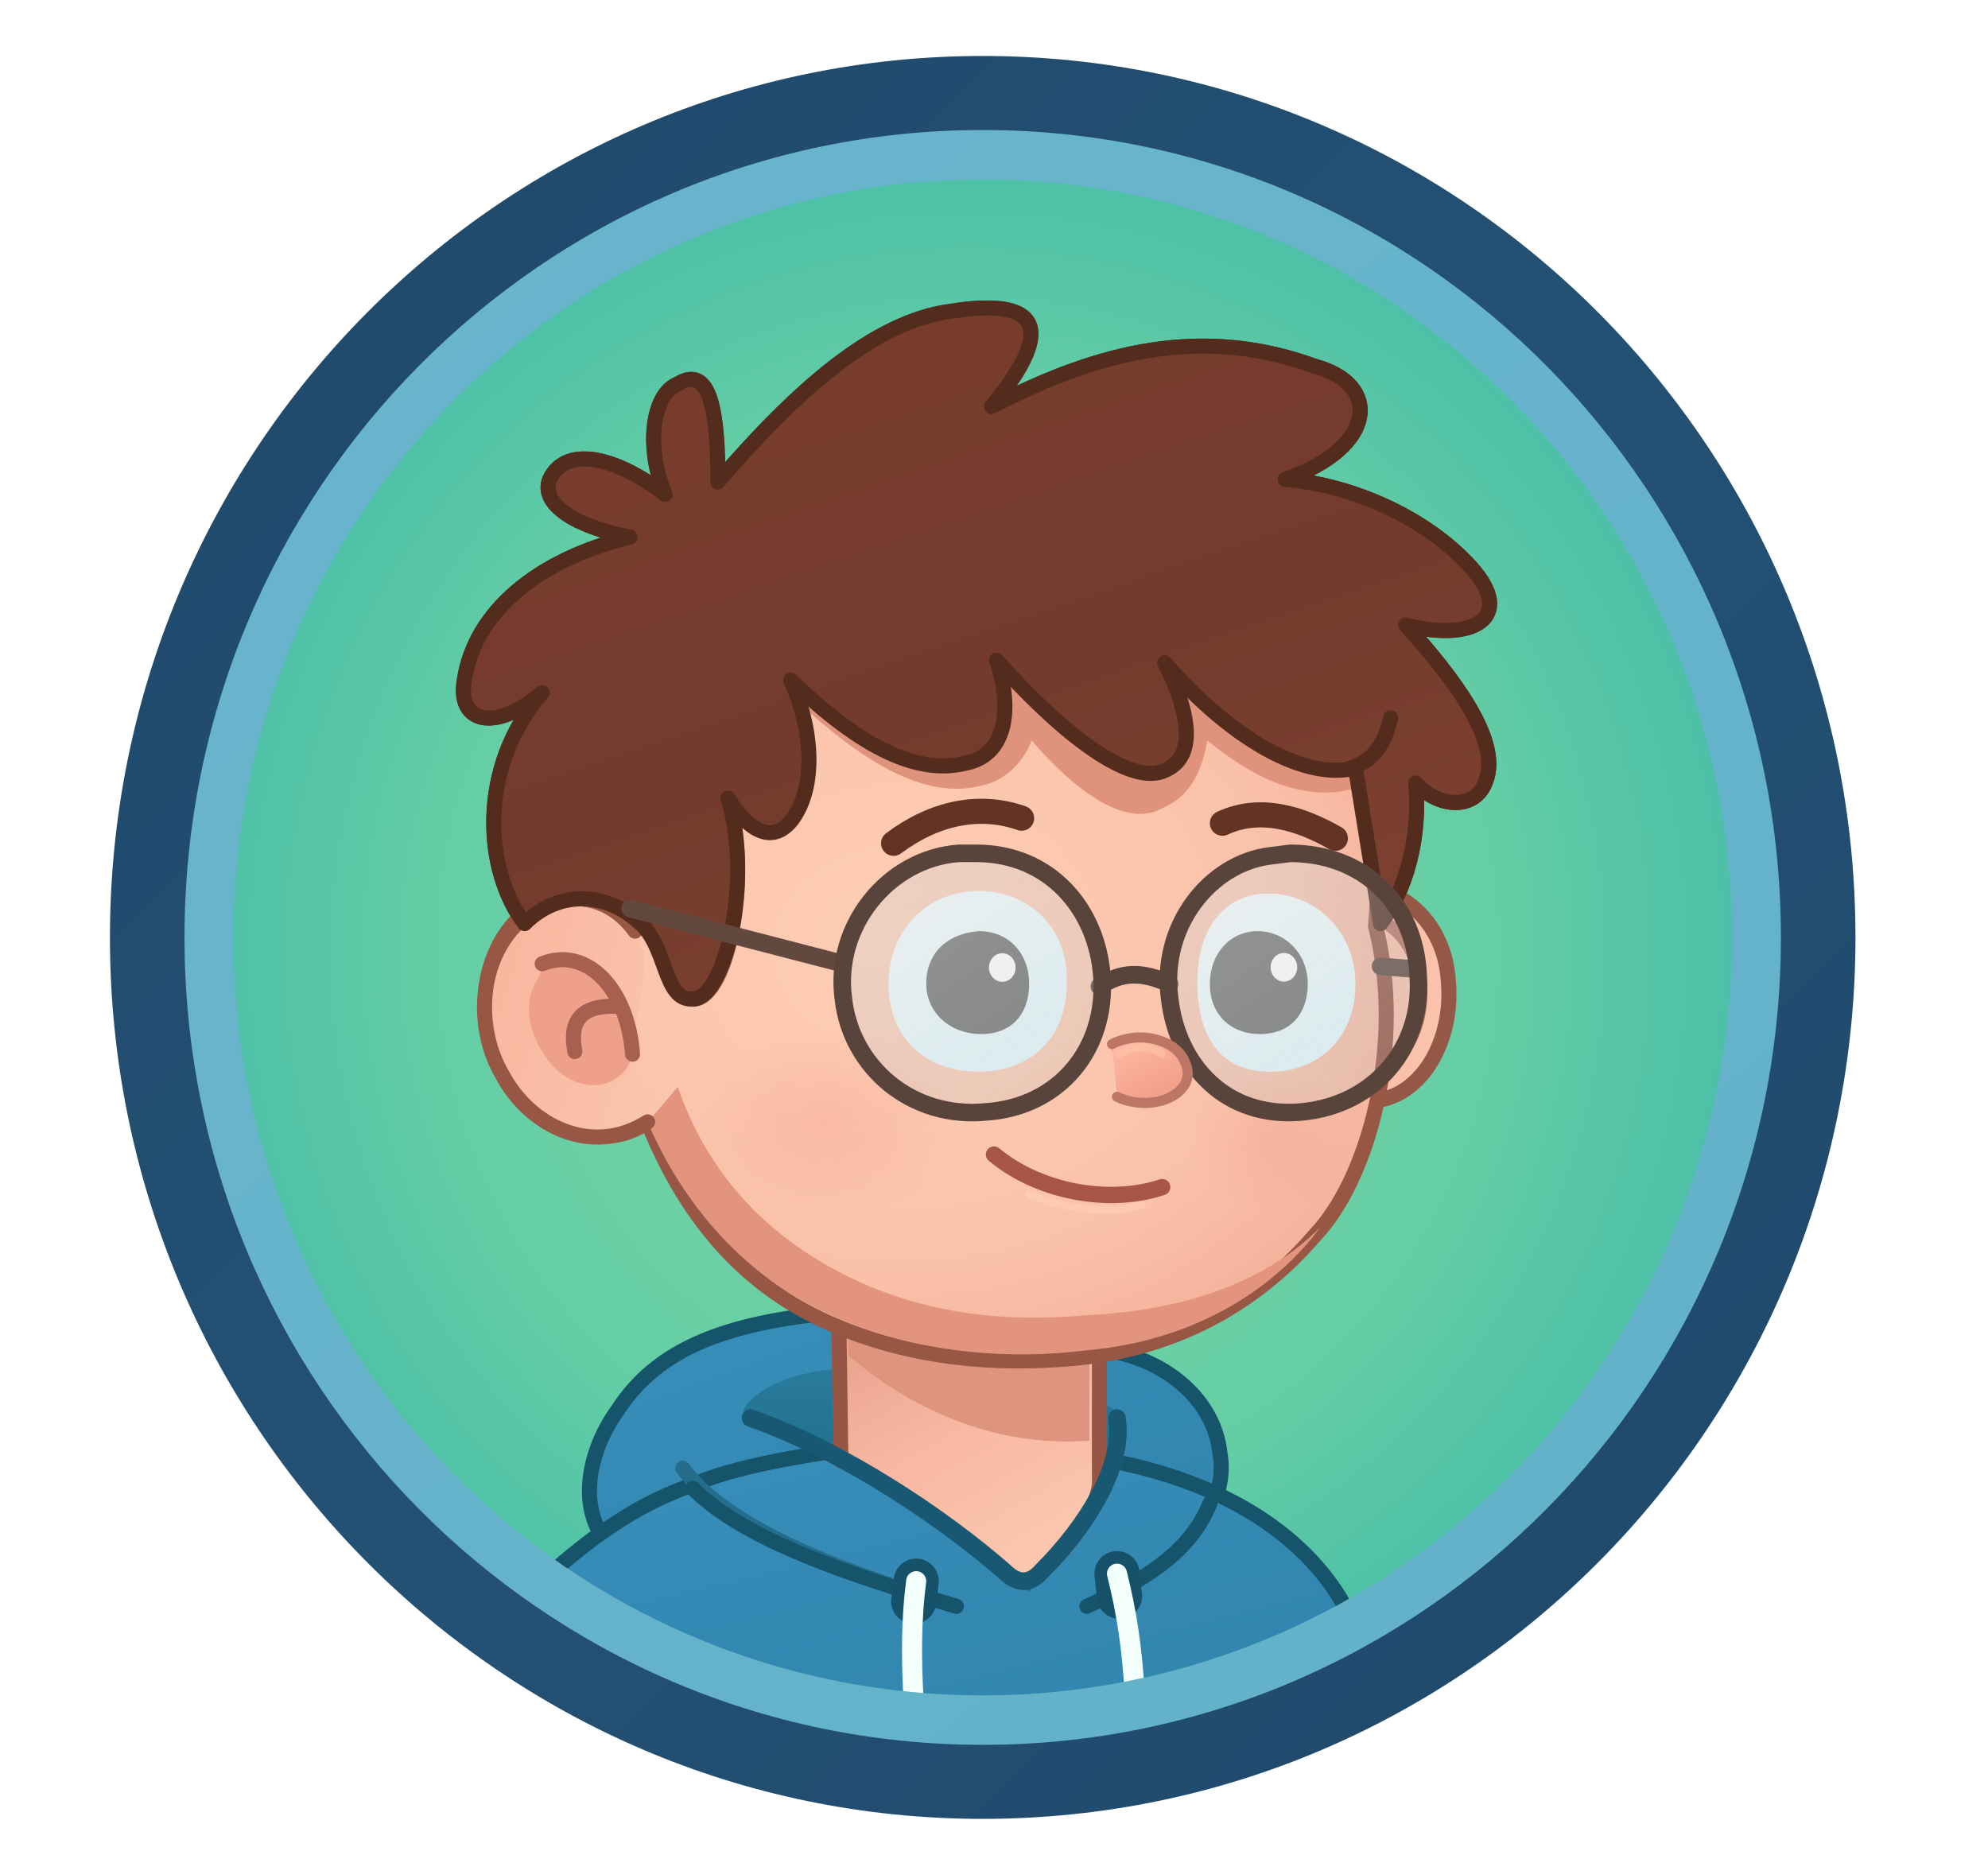
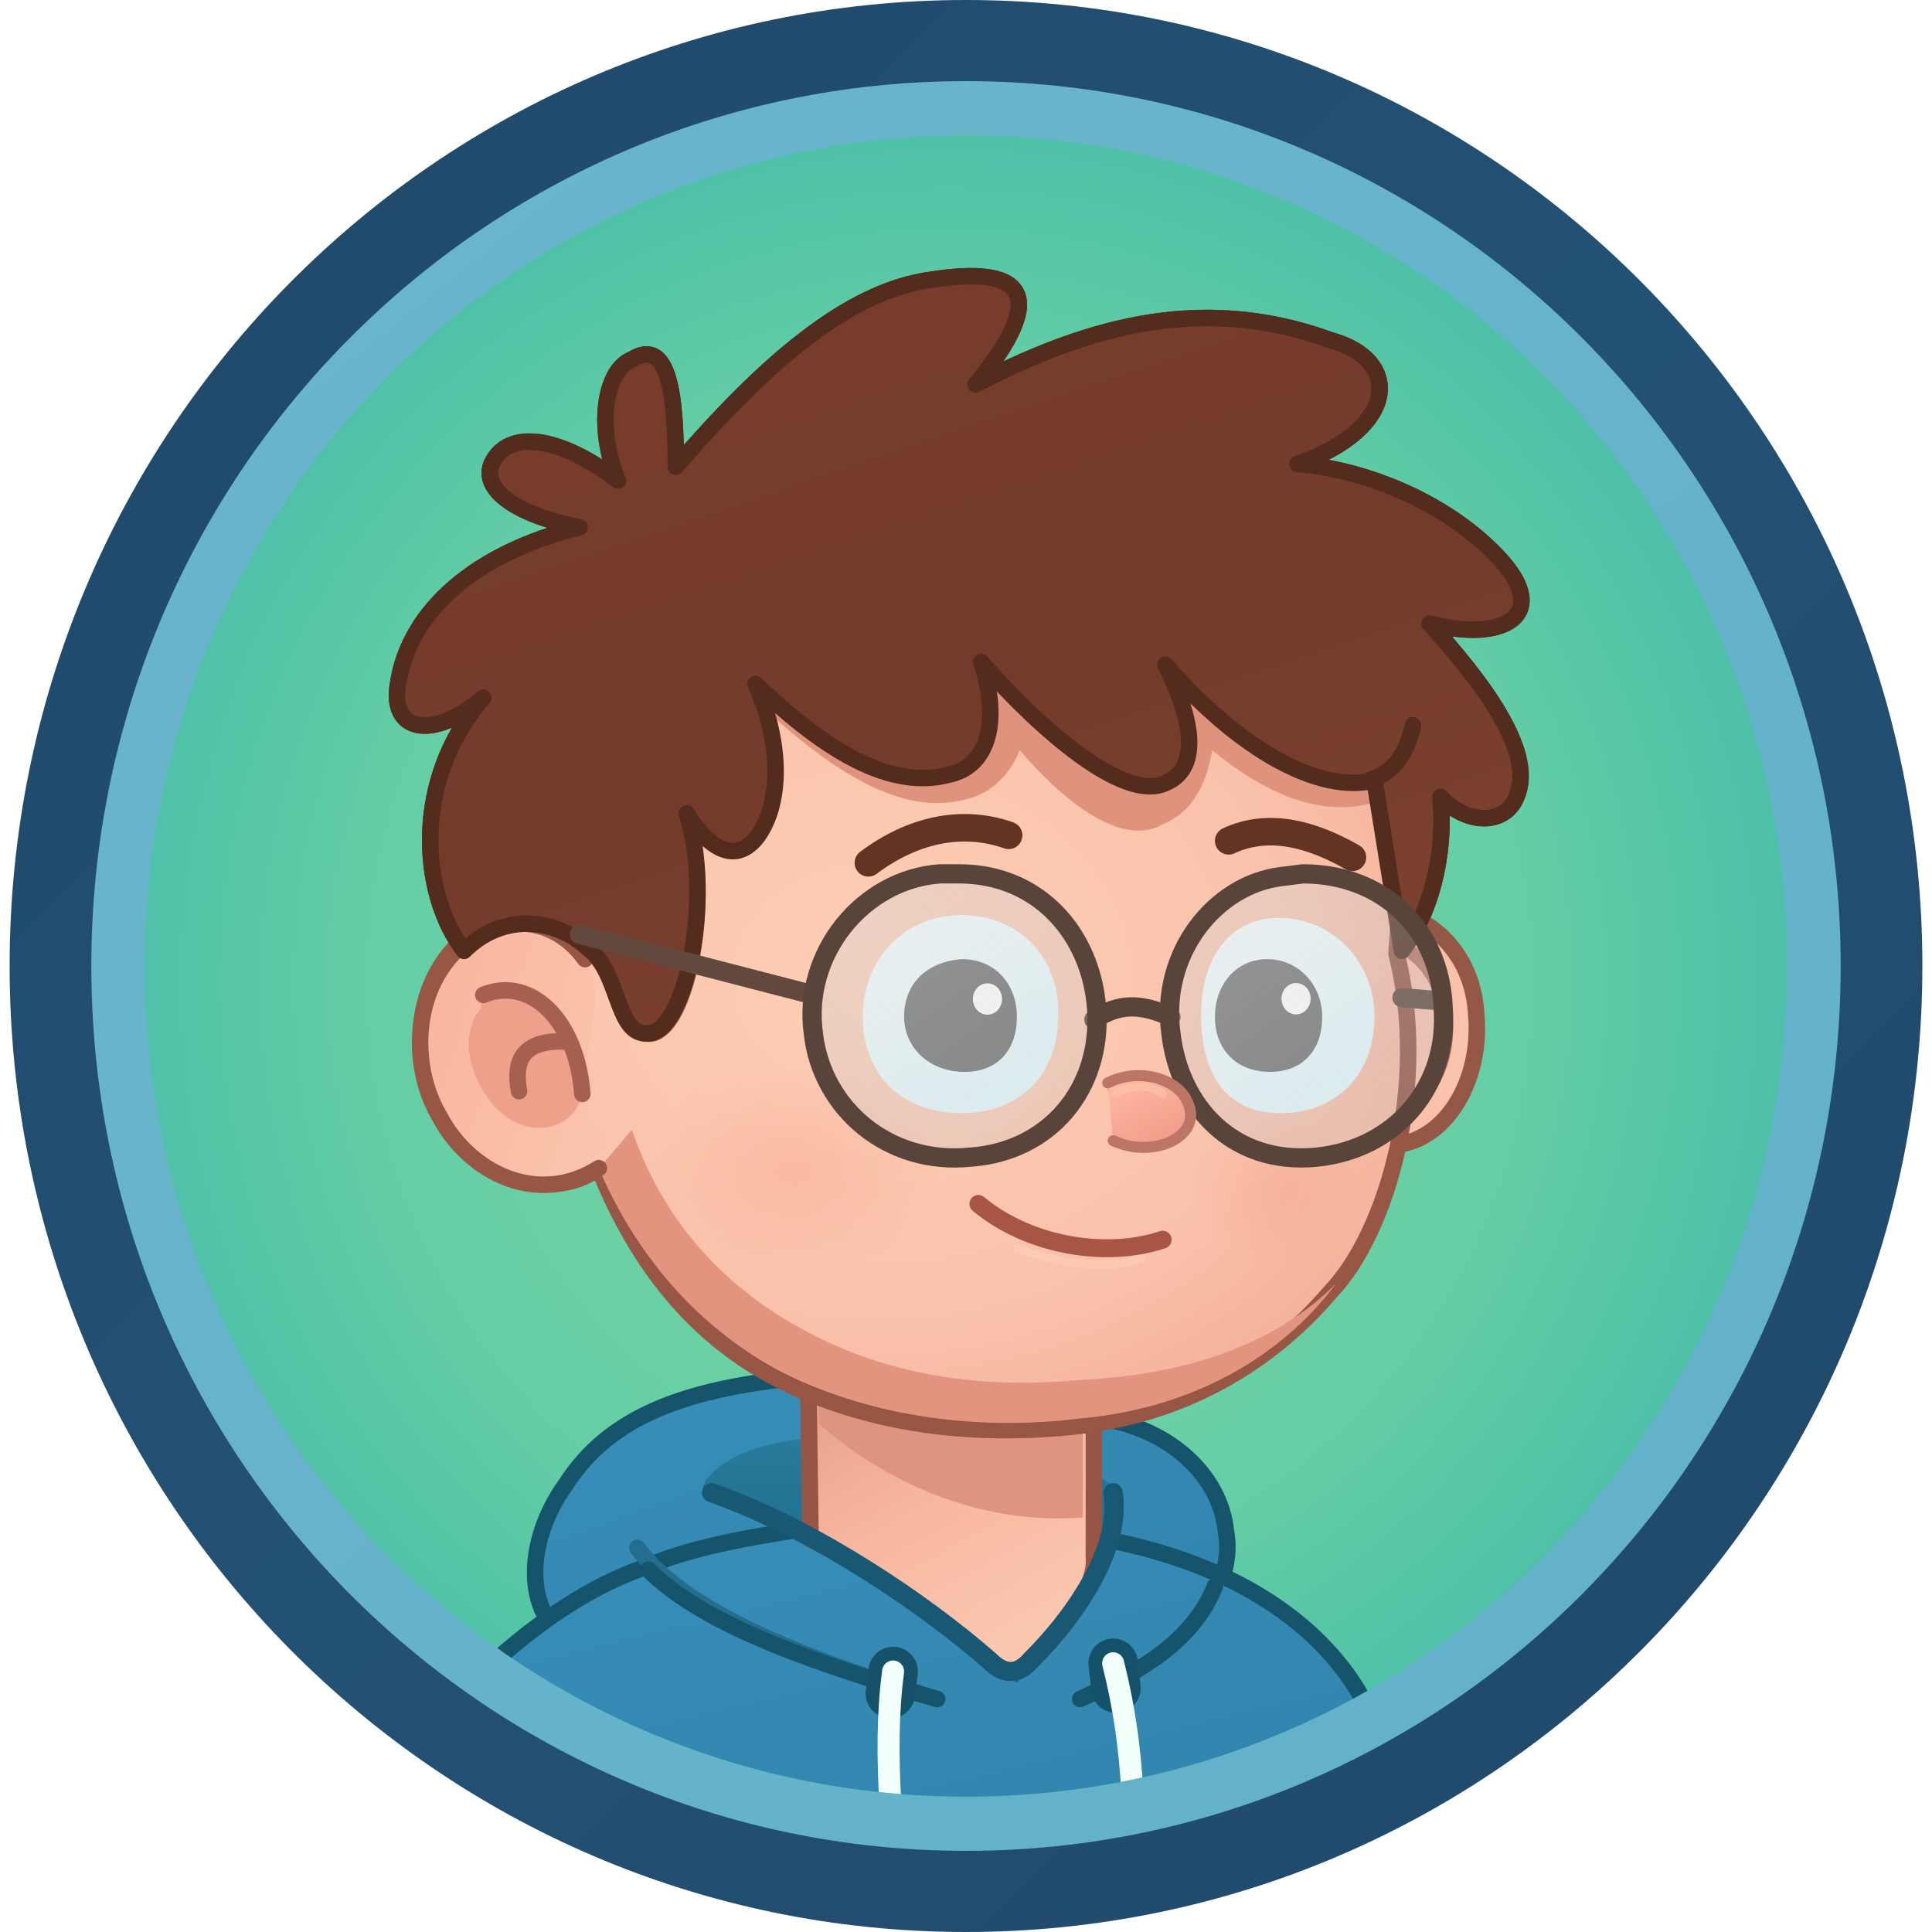
- <svg xmlns="http://www.w3.org/2000/svg" viewBox="0 0 792 739" role="img" aria-labelledby="avatar-title avatar-description">
+ <svg xmlns="http://www.w3.org/2000/svg" viewBox="40.3 22.3 702.4 702.4" role="img" aria-labelledby="avatar-title avatar-description">
  <defs>
    <linearGradient id="ring-blue" x1="0%" y1="0%" x2="100%" y2="100%">
      <stop offset="0" stop-color="#20486a" />
      <stop offset=".5" stop-color="#235174" />
      <stop offset="1" stop-color="#20486a" />
    </linearGradient>
    <linearGradient id="ring-light-blue" x1="0%" y1="0%" x2="80%" y2="100%">
      <stop offset="0" stop-color="#69b5cc" />
      <stop offset="1" stop-color="#63b2ca" />
    </linearGradient>
    <radialGradient id="mint-background" cx="49%" cy="51%" r="65%">
      <stop offset="0" stop-color="#7bd6a1" />
      <stop offset=".54" stop-color="#65cea5" />
      <stop offset="1" stop-color="#38b4a9" />
    </radialGradient>
    <linearGradient id="hair-brown" x1="20%" y1="0%" x2="70%" y2="100%">
      <stop offset="0" stop-color="#783c2c" />
      <stop offset=".57" stop-color="#743b2c" />
      <stop offset="1" stop-color="#7d4130" />
    </linearGradient>
    <radialGradient id="skin-peach" cx="46%" cy="44%" r="67%">
      <stop offset="0" stop-color="#ffceb5" />
      <stop offset=".66" stop-color="#fac1aa" />
      <stop offset="1" stop-color="#f2ac96" />
    </radialGradient>
    <linearGradient id="neck-peach" x1="0%" y1="0%" x2="50%" y2="100%">
      <stop offset="0" stop-color="#e29a85" />
      <stop offset=".56" stop-color="#f8b7a1" />
      <stop offset="1" stop-color="#fac6ae" />
    </linearGradient>
    <linearGradient id="ear-peach" x1="0%" y1="20%" x2="100%" y2="60%">
      <stop offset="0" stop-color="#f9b59e" />
      <stop offset="1" stop-color="#fac5ad" />
    </linearGradient>
    <radialGradient id="cheek-blush">
      <stop offset="0" stop-color="#ef927f" stop-opacity=".24" />
      <stop offset="1" stop-color="#ef927f" stop-opacity="0" />
    </radialGradient>
    <linearGradient id="nose-peach" x1="20%" y1="0%" x2="80%" y2="100%">
      <stop offset="0" stop-color="#ffb9a2" />
      <stop offset="1" stop-color="#ef9a87" />
    </linearGradient>
    <linearGradient id="hoodie-blue" x1="0%" y1="0%" x2="70%" y2="100%">
      <stop offset="0" stop-color="#378fb9" />
      <stop offset="1" stop-color="#3184ae" />
    </linearGradient>
    <linearGradient id="hood-interior" x1="0%" y1="0%" x2="0%" y2="100%">
      <stop offset="0" stop-color="#297b9c" />
      <stop offset="1" stop-color="#16607c" />
    </linearGradient>
    <linearGradient id="glass-tint" x1="0%" y1="0%" x2="70%" y2="100%">
      <stop offset="0" stop-color="#d5dadd" stop-opacity=".38" />
      <stop offset="1" stop-color="#b9cbd0" stop-opacity=".23" />
    </linearGradient>
    <linearGradient id="eye-white" x1="20%" y1="0%" x2="80%" y2="100%">
      <stop offset="0" stop-color="#f8fcfa" />
      <stop offset="1" stop-color="#e4f5f8" />
    </linearGradient>
    <clipPath id="avatar-clip">
      <ellipse cx="391.5" cy="373.5" rx="298.5" ry="302" />
    </clipPath>
  </defs>
  <g id="outer-ring">
    <ellipse cx="391.5" cy="373.5" rx="347.7" ry="351.2" fill="url(#ring-blue)" />
  </g>
  <g id="inner-ring">
    <ellipse cx="391.5" cy="373.5" rx="318" ry="321.7" fill="url(#ring-light-blue)" />
  </g>
  <g id="avatar-background">
    <ellipse cx="391.5" cy="373.5" rx="298.5" ry="302" fill="url(#mint-background)" />
  </g>
  <g id="portrait" clip-path="url(#avatar-clip)" stroke-linecap="round" stroke-linejoin="round">
    <g id="shirt" stroke="#15546a" stroke-width="6">
      <path id="hood-back" d="M243 616 C229 601 235 577 246 562 C262 537 290 527 332 523 C363 522 414 528 441 538 C466 542 484 559 486 579 C489 595 479 613 460 625 L408 655 Z" fill="url(#hoodie-blue)" />
      <path id="shoulders" d="M204 642 C225 620 249 601 275 592 C293 584 320 580 340 577 L430 580 C482 587 517 609 534 637 C545 656 552 680 555 701 L197 701 Z" fill="url(#hoodie-blue)" />
      <path id="hood-opening" d="M298 559 C311 545 340 543 365 546 L438 559 C452 562 451 581 439 598 L410 634 C383 617 356 595 333 582 L300 568 Q293 565 298 559 Z" fill="url(#hood-interior)" stroke="none" />
    </g>
    <g id="neck">
      <path d="M334 513 L438 524 L438 589 C439 599 426 617 413 628 Q408 633 400 626 C379 608 359 593 335 582 Z" fill="url(#neck-peach)" stroke="#965545" stroke-width="6" />
      <path d="M338 532 C368 544 405 548 434 539 L434 574 C395 577 361 560 338 540 Z" fill="#df947f" />
    </g>
    <g id="hood-front" fill="none" stroke-linecap="round" stroke-linejoin="round">
      <path d="M299 565 C336 578 376 605 400 626 Q408 634 415 626 C433 608 448 584 445 565" stroke="#185872" stroke-width="7" />
      <path d="M272 585 C289 608 331 625 381 640" stroke="#246d8c" stroke-width="6" />
      <path d="M276 593 C297 614 340 628 381 640 M482 599 C474 619 455 630 433 640" stroke="#15546a" stroke-width="6" />
      <g id="drawstrings">
        <path d="M365 630 L364 638 M445 627 L446 636" stroke="#16516a" stroke-width="18" />
        <path d="M365 630 C363 645 363 661 364 678 M445 627 C449 643 451 657 452 674" stroke="#f2fffa" stroke-width="8" />
      </g>
    </g>
    <g id="hair-back" fill="url(#hair-brown)" stroke="#532c1d" stroke-width="6">
      <path d="M209 368 C193 347 190 306 216 276 C197 292 182 288 185 271 C189 244 214 223 251 214 C230 210 215 201 219 191 C225 178 244 181 265 197 C257 178 260 157 270 153 C283 145 286 164 286 192 C317 156 348 128 379 124 C411 119 423 128 395 162 C432 143 475 128 524 146 C550 153 549 178 512 191 C538 193 568 206 586 226 C604 246 587 256 560 249 C579 270 598 295 592 311 C588 323 573 322 564 312 C566 334 560 355 550 368 L540 424 L266 427 Z" />
    </g>
    <g id="far-ear">
      <path d="M545 353 C565 357 576 373 577 391 C579 413 568 434 551 438 L534 434 Z" fill="url(#ear-peach)" stroke="#955746" stroke-width="6" />
      <path d="M554 369 C570 381 570 410 555 423" fill="none" stroke="#b96f60" stroke-width="5" />
    </g>
    <g id="face">
      <path id="face-shape" d="M310 262 C374 240 476 245 536 280 C551 314 550 345 548 369 C560 416 545 470 524 492 C501 519 469 537 430 541 C390 545 357 539 330 527 C294 511 272 482 258 447 C240 460 217 449 204 431 C190 412 190 387 203 370 C216 353 238 354 253 365 C266 375 264 397 275 398 C289 401 300 351 290 318 Z" fill="url(#skin-peach)" stroke="#985644" stroke-width="6" />
      <path id="jaw-shading" d="M258 447 L270 433 C281 465 302 489 331 505 C365 524 401 527 433 524 C474 522 505 510 526 489 C509 512 478 534 433 538 C393 543 357 536 331 524 C297 509 272 480 258 447 Z" fill="#e3947e" />
      <path id="fringe-shadow" d="M316 278 C343 303 368 319 391 313 C401 311 408 303 411 295 C429 316 449 330 463 322 C475 317 479 306 481 295 C499 310 520 320 540 314 L546 345 L541 289 L464 263 L397 261 L315 267 Z" fill="#df927c" />
      <ellipse cx="329" cy="447" rx="53" ry="38" fill="url(#cheek-blush)" />
      <ellipse cx="506" cy="454" rx="33" ry="29" fill="url(#cheek-blush)" />
    </g>
    <g id="near-ear">
      <path d="M254 373 C246 361 236 357 226 359 C207 360 194 378 194 398 C192 420 205 442 225 450 C237 455 249 452 259 446 L270 433 C255 440 251 426 253 413 C254 397 260 385 254 373 Z" fill="url(#ear-peach)" />
      <path d="M253 371 C240 353 218 355 205 369 C190 385 190 411 200 428 C211 449 236 461 258 447" fill="none" stroke="#985644" stroke-width="6" />
      <path d="M216 384 C234 376 251 393 252 420 C249 434 230 438 218 422 C210 411 208 398 215 389 Z" fill="#eea08b" />
      <path d="M216 384 C233 377 250 393 252 420 M247 401 C230 400 227 408 229 419" fill="none" stroke="#a76050" stroke-width="6" />
    </g>
    <g id="hair" fill="url(#hair-brown)" stroke="#532c1d" stroke-width="6">
      <path id="fringe" d="M209 368 C193 347 190 306 216 276 C197 292 182 288 185 271 C189 244 214 223 251 214 C230 210 215 201 219 191 C225 178 244 181 265 197 C257 178 260 157 270 153 C283 145 286 164 286 192 C317 156 348 128 379 124 C411 119 423 128 395 162 C432 143 475 128 524 146 C550 153 549 178 512 191 C538 193 568 206 586 226 C604 246 587 256 560 249 C579 270 598 295 592 311 C588 323 573 322 564 312 C566 334 560 355 550 368 L540 306 C520 311 491 295 464 264 C475 286 476 302 464 307 C449 314 419 288 397 263 C404 284 400 301 385 304 C362 310 337 292 315 271 C324 291 325 313 316 326 C308 337 298 331 290 318 C300 350 289 398 276 398 C264 399 266 376 254 367 C242 356 223 354 209 368 Z" />
      <path d="M538 306 C548 303 552 295 554 286" fill="none" />
    </g>
    <g id="eyebrows" fill="none" stroke="#633323" stroke-linecap="round">
      <path d="M356 336 C372 324 390 320 407 326" stroke-width="10" />
      <path d="M487 328 C502 321 518 326 532 334" stroke-width="10" />
    </g>
    <g id="glasses-arms" fill="none" stroke="#63483e" stroke-width="7">
      <path d="M251 362 L336 384" />
      <path d="M550 385 L562 386" />
    </g>
    <g id="eyes">
      <path id="left-eye" d="M390 355 C411 355 426 371 425 392 C425 413 411 427 390 427 C368 427 354 413 354 392 C354 371 369 355 390 355 Z" fill="url(#eye-white)" />
      <path id="right-eye" d="M505 356 C525 356 540 372 540 392 C540 413 526 427 506 427 C486 427 477 413 477 391 C477 370 488 356 505 356 Z" fill="url(#eye-white)" />
      <path id="left-pupil" d="M390 371 C402 371 410 380 410 392 C410 404 403 412 391 412 C378 412 369 403 369 392 C369 380 377 372 390 371 Z" fill="#74716f" />
      <path id="right-pupil" d="M501 371 C512 371 521 380 521 392 C521 404 514 412 502 412 C490 412 482 404 482 392 C482 380 490 371 501 371 Z" fill="#74716f" />
      <ellipse cx="399.3" cy="385.5" rx="5.3" ry="5.7" fill="#fffefa" />
      <ellipse cx="511.5" cy="385.4" rx="5.3" ry="5.7" fill="#fffefa" />
    </g>
    <g id="glasses" stroke="#59443b" stroke-width="7" fill="url(#glass-tint)">
      <path id="glasses-bridge" d="M438 393 C447 387 455 387 466 392" fill="none" />
      <path id="left-lens" d="M389 340 C418 340 437 362 439 389 C441 418 422 441 393 443 C363 446 339 425 336 398 C332 369 354 342 382 340 Z" />
      <path id="right-lens" d="M514 340 C543 340 564 360 565 389 C567 417 548 440 519 443 C488 446 469 424 466 398 C462 369 482 344 506 341 Z" />
    </g>
    <g id="nose">
      <path d="M443 415 C453 409 468 414 473 423 C480 439 457 446 444 437 C456 443 470 435 469 427 C468 418 455 415 443 419 Z" fill="#d98b78" />
      <path d="M443 416 C455 410 469 415 472 423 C478 435 460 444 445 437" fill="url(#nose-peach)" stroke="#bd7565" stroke-width="4" />
      <path d="M446 420 C452 416 459 417 463 420" fill="none" stroke="#ffc4ab" stroke-opacity=".6" stroke-width="3" />
    </g>
    <g id="mouth" fill="none">
      <path d="M396 460 C414 475 442 480 463 473" stroke="#a75646" stroke-width="6.5" />
      <path d="M410 476 C425 482 443 484 455 480" stroke="#ffd0b8" stroke-opacity=".55" stroke-width="3" />
    </g>
  </g>
</svg>
